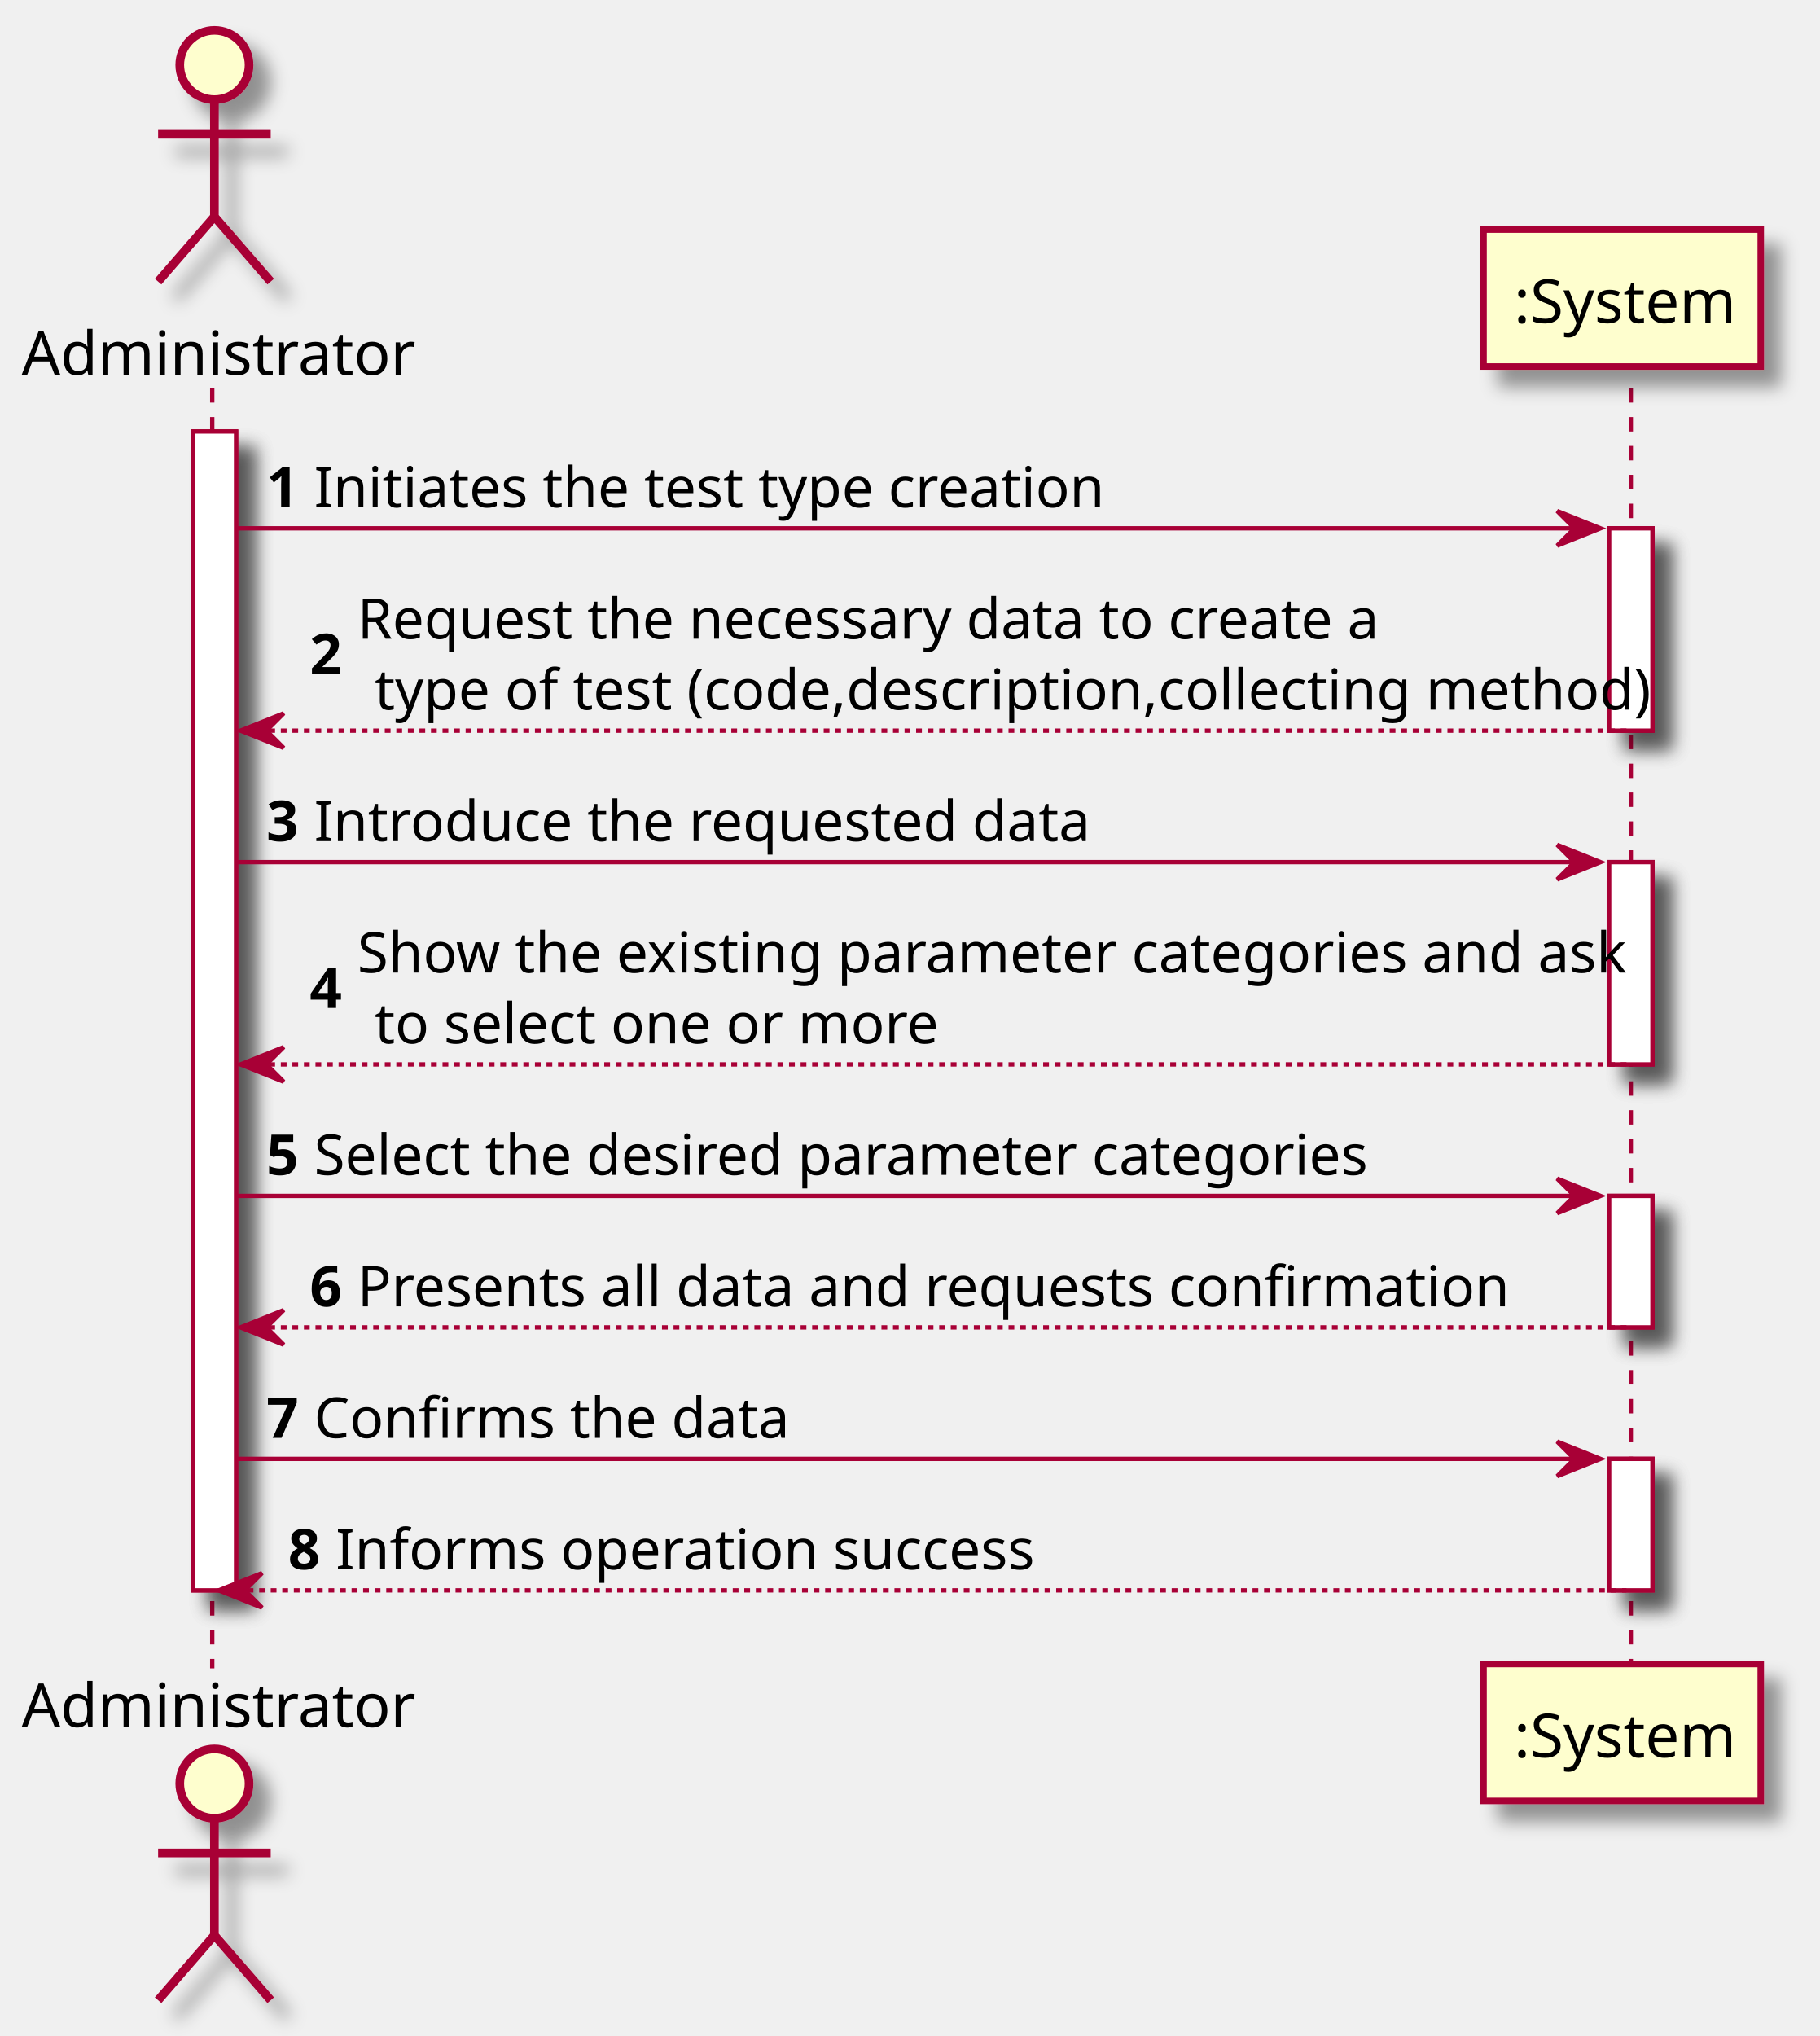
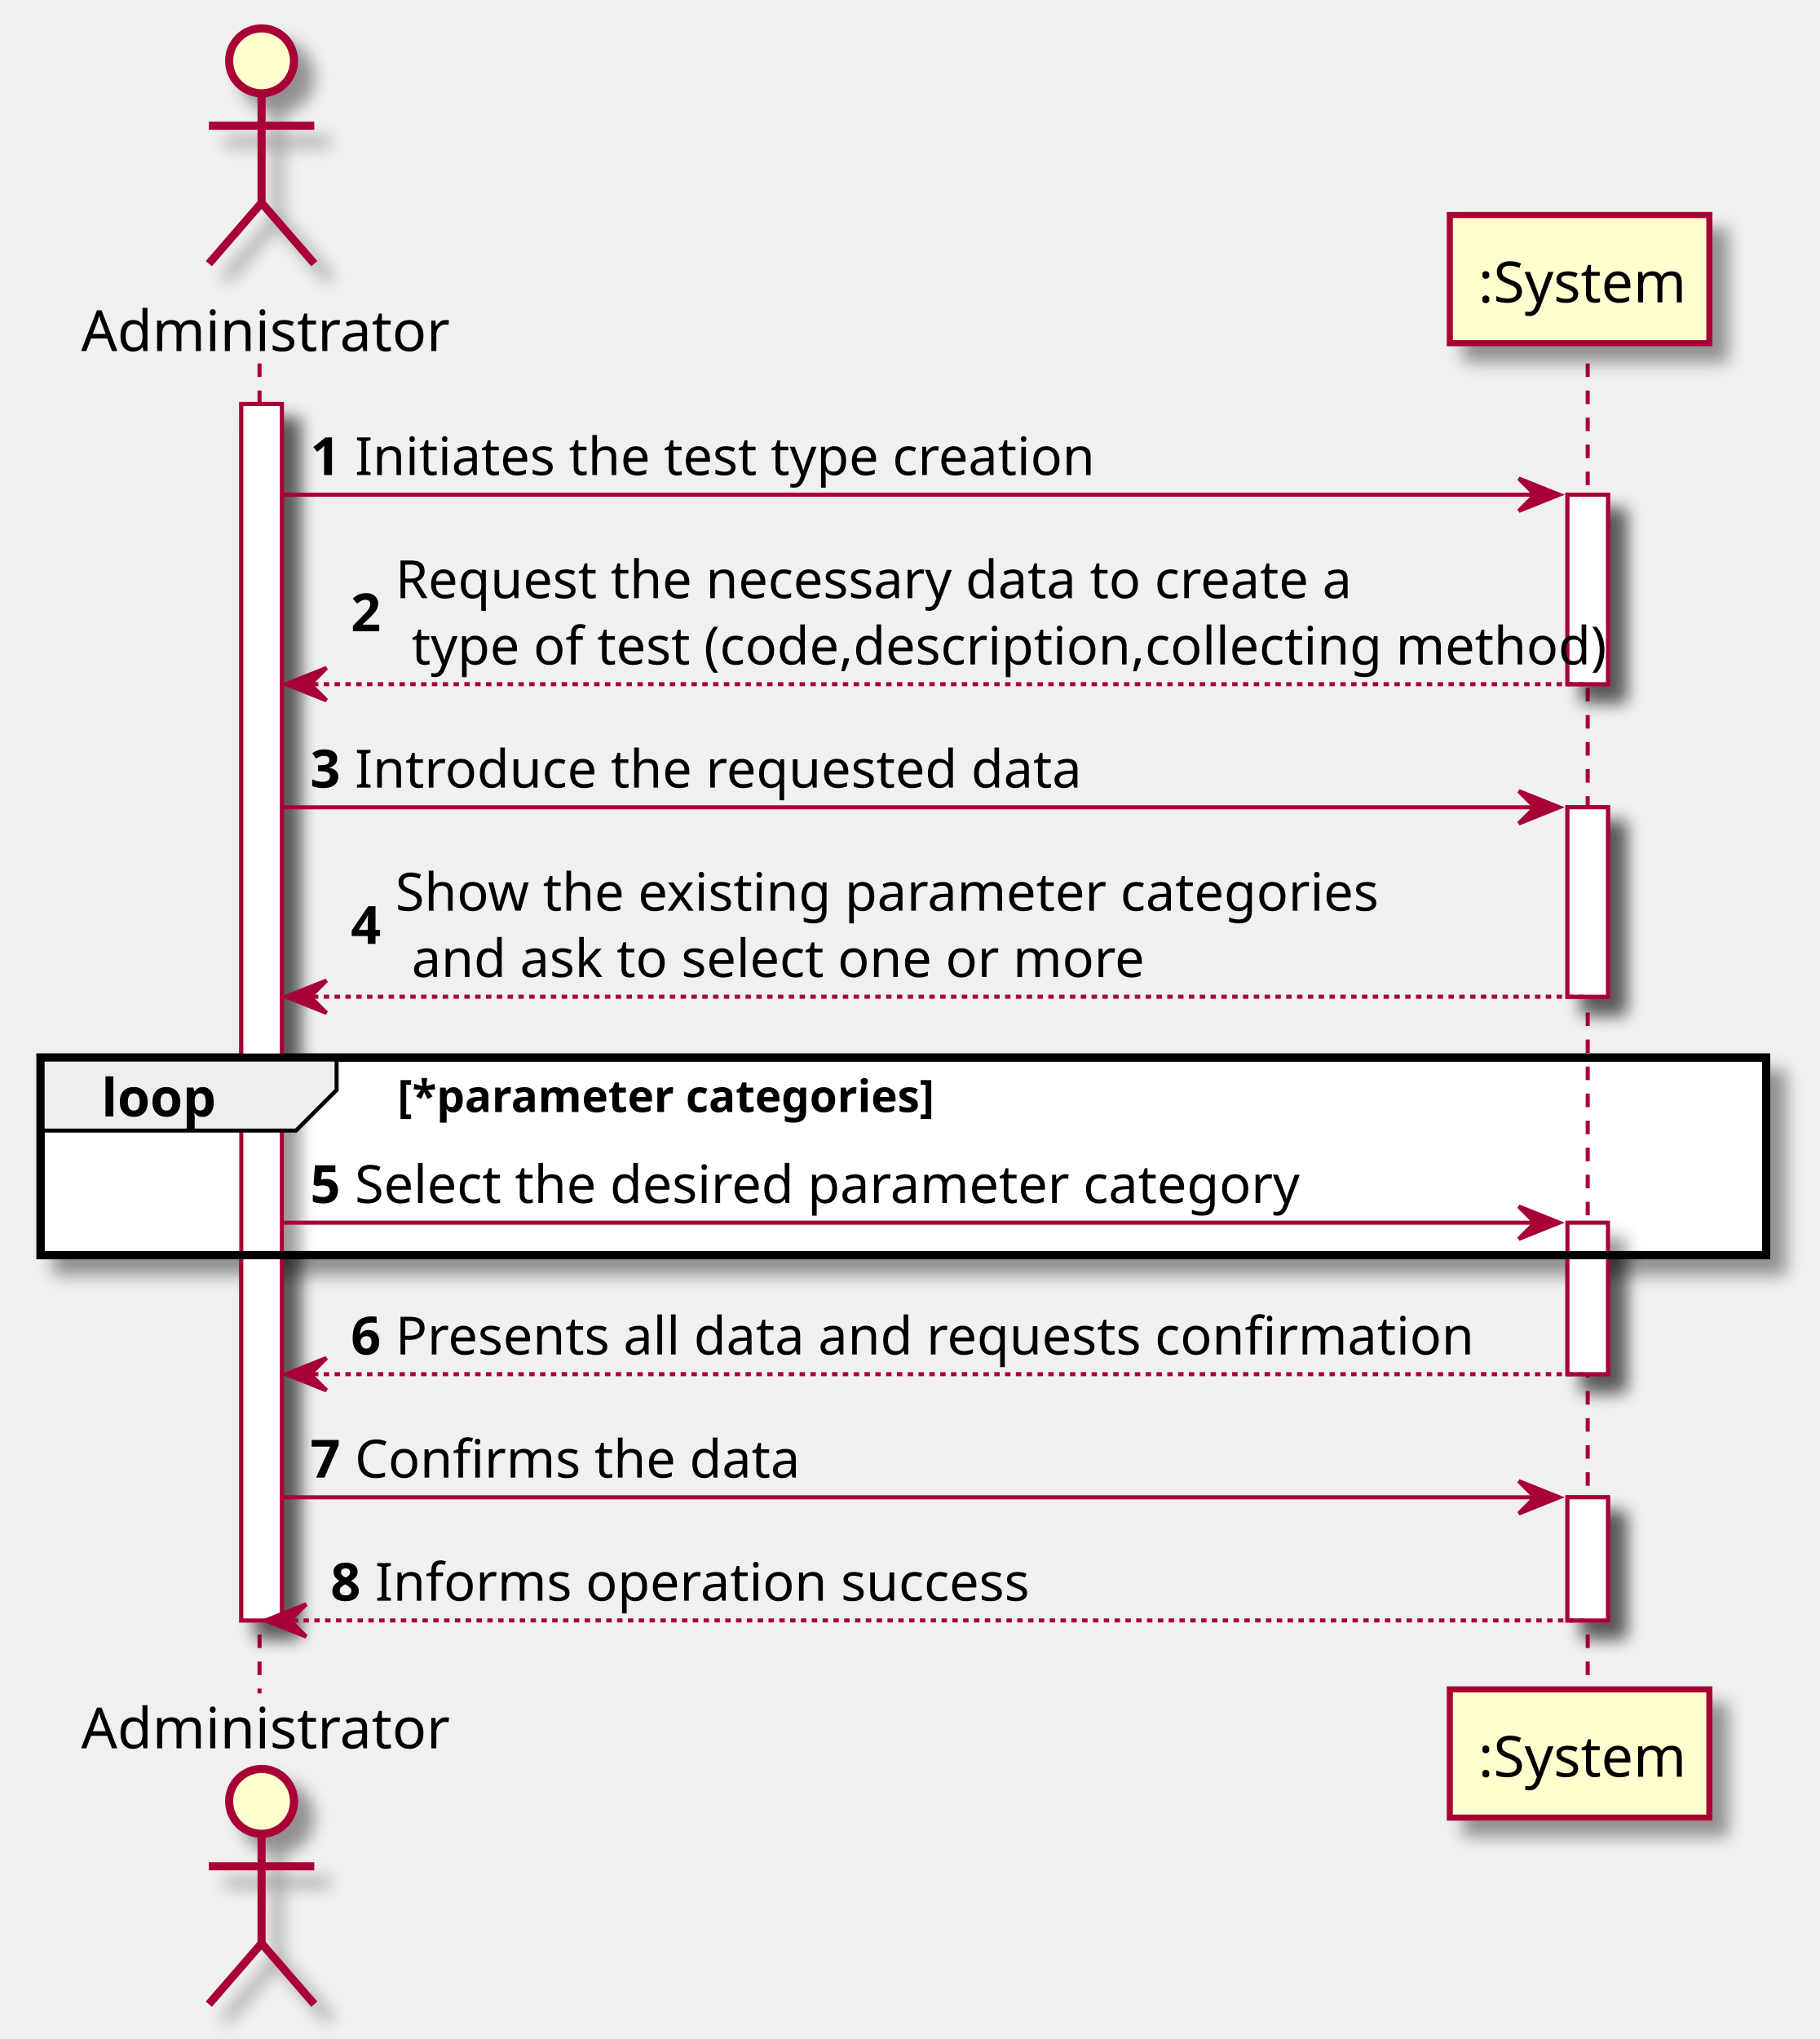
- <svg xmlns="http://www.w3.org/2000/svg" contentScriptType="application/ecmascript" contentStyleType="text/css" height="705px" preserveAspectRatio="none" style="width:630px;height:705px;" version="1.1" viewBox="0 0 630 705" width="630px" zoomAndPan="magnify">
+ <svg xmlns="http://www.w3.org/2000/svg" contentScriptType="application/ecmascript" contentStyleType="text/css" height="754.5px" preserveAspectRatio="none" style="width:673px;height:754px;" version="1.1" viewBox="0 0 673 754" width="673.5px" zoomAndPan="magnify">
  <defs>
-     <filter height="300%" id="f7ykucmbx4q46" width="300%" x="-1" y="-1">
+     <filter height="300%" id="f1hyve46qbhaji" width="300%" x="-1" y="-1">
      <feGaussianBlur result="blurOut" stdDeviation="3.0" />
      <feColorMatrix in="blurOut" result="blurOut2" type="matrix" values="0 0 0 0 0 0 0 0 0 0 0 0 0 0 0 0 0 0 .4 0" />
      <feOffset dx="6.0" dy="6.0" in="blurOut2" result="blurOut3" />
      <feBlend in="SourceGraphic" in2="blurOut3" mode="normal" />
    </filter>
  </defs>
  <g>
-     <rect fill="#FFFFFF" filter="url(#f7ykucmbx4q46)" height="401.273" style="stroke:#A80036;stroke-width:1.5;" width="15" x="66.75" y="149.414" />
-     <rect fill="#FFFFFF" filter="url(#f7ykucmbx4q46)" height="70.055" style="stroke:#A80036;stroke-width:1.5;" width="15" x="557.25" y="182.941" />
-     <rect fill="#FFFFFF" filter="url(#f7ykucmbx4q46)" height="70.055" style="stroke:#A80036;stroke-width:1.5;" width="15" x="557.25" y="298.523" />
-     <rect fill="#FFFFFF" filter="url(#f7ykucmbx4q46)" height="45.527" style="stroke:#A80036;stroke-width:1.5;" width="15" x="557.25" y="414.106" />
-     <rect fill="#FFFFFF" filter="url(#f7ykucmbx4q46)" height="45.527" style="stroke:#A80036;stroke-width:1.5;" width="15" x="557.25" y="505.16" />
-     <line style="stroke:#A80036;stroke-width:1.5;stroke-dasharray:5.0,5.0;" x1="73.5" x2="73.5" y1="134.414" y2="577.688" />
-     <line style="stroke:#A80036;stroke-width:1.5;stroke-dasharray:5.0,5.0;" x1="564.75" x2="564.75" y1="134.414" y2="577.688" />
-     <text fill="#000000" font-family="sans-serif" font-size="21" lengthAdjust="spacing" textLength="124.5" x="7.5" y="129.8">Administrator</text>
-     <ellipse cx="74.25" cy="22.5" fill="#FEFECE" filter="url(#f7ykucmbx4q46)" rx="12" ry="12" style="stroke:#A80036;stroke-width:3.0;" />
-     <path d="M74.25,34.5 L74.25,75 M54.75,46.5 L93.75,46.5 M74.25,75 L54.75,97.5 M74.25,75 L93.75,97.5 " fill="none" filter="url(#f7ykucmbx4q46)" style="stroke:#A80036;stroke-width:3.0;" />
-     <text fill="#000000" font-family="sans-serif" font-size="21" lengthAdjust="spacing" textLength="124.5" x="7.5" y="597.987">Administrator</text>
-     <ellipse cx="74.25" cy="617.602" fill="#FEFECE" filter="url(#f7ykucmbx4q46)" rx="12" ry="12" style="stroke:#A80036;stroke-width:3.0;" />
-     <path d="M74.25,629.602 L74.25,670.102 M54.75,641.602 L93.75,641.602 M74.25,670.102 L54.75,692.602 M74.25,670.102 L93.75,692.602 " fill="none" filter="url(#f7ykucmbx4q46)" style="stroke:#A80036;stroke-width:3.0;" />
-     <rect fill="#FEFECE" filter="url(#f7ykucmbx4q46)" height="47.414" style="stroke:#A80036;stroke-width:2.25;" width="96" x="513.75" y="79.5" />
-     <text fill="#000000" font-family="sans-serif" font-size="21" lengthAdjust="spacing" textLength="75" x="524.25" y="111.8">:System</text>
-     <rect fill="#FEFECE" filter="url(#f7ykucmbx4q46)" height="47.414" style="stroke:#A80036;stroke-width:2.25;" width="96" x="513.75" y="576.188" />
-     <text fill="#000000" font-family="sans-serif" font-size="21" lengthAdjust="spacing" textLength="75" x="524.25" y="608.487">:System</text>
-     <rect fill="#FFFFFF" filter="url(#f7ykucmbx4q46)" height="401.273" style="stroke:#A80036;stroke-width:1.5;" width="15" x="66.75" y="149.414" />
-     <rect fill="#FFFFFF" filter="url(#f7ykucmbx4q46)" height="70.055" style="stroke:#A80036;stroke-width:1.5;" width="15" x="557.25" y="182.941" />
-     <rect fill="#FFFFFF" filter="url(#f7ykucmbx4q46)" height="70.055" style="stroke:#A80036;stroke-width:1.5;" width="15" x="557.25" y="298.523" />
-     <rect fill="#FFFFFF" filter="url(#f7ykucmbx4q46)" height="45.527" style="stroke:#A80036;stroke-width:1.5;" width="15" x="557.25" y="414.106" />
-     <rect fill="#FFFFFF" filter="url(#f7ykucmbx4q46)" height="45.527" style="stroke:#A80036;stroke-width:1.5;" width="15" x="557.25" y="505.16" />
-     <polygon fill="#A80036" points="539.25,176.941,554.25,182.941,539.25,188.941,545.25,182.941" style="stroke:#A80036;stroke-width:1.5;" />
-     <line style="stroke:#A80036;stroke-width:1.5;" x1="81.75" x2="548.25" y1="182.941" y2="182.941" />
-     <text fill="#000000" font-family="sans-serif" font-size="19.5" font-weight="bold" lengthAdjust="spacing" textLength="10.5" x="92.25" y="175.657">1</text>
-     <text fill="#000000" font-family="sans-serif" font-size="19.5" lengthAdjust="spacing" textLength="258" x="108.75" y="175.657">Initiates the test type creation</text>
-     <polygon fill="#A80036" points="98.25,246.996,83.25,252.996,98.25,258.996,92.25,252.996" style="stroke:#A80036;stroke-width:1.5;" />
-     <line style="stroke:#A80036;stroke-width:1.5;stroke-dasharray:2.0,2.0;" x1="89.25" x2="563.25" y1="252.996" y2="252.996" />
-     <text fill="#000000" font-family="sans-serif" font-size="19.5" font-weight="bold" lengthAdjust="spacing" textLength="10.5" x="107.25" y="233.448">2</text>
-     <text fill="#000000" font-family="sans-serif" font-size="19.5" lengthAdjust="spacing" textLength="343.5" x="123.75" y="221.184">Request the necessary data to create a</text>
-     <text fill="#000000" font-family="sans-serif" font-size="19.5" lengthAdjust="spacing" textLength="417" x="129.75" y="245.711">type of test (code,description,collecting method)</text>
-     <polygon fill="#A80036" points="539.25,292.523,554.25,298.523,539.25,304.523,545.25,298.523" style="stroke:#A80036;stroke-width:1.5;" />
-     <line style="stroke:#A80036;stroke-width:1.5;" x1="81.75" x2="548.25" y1="298.523" y2="298.523" />
-     <text fill="#000000" font-family="sans-serif" font-size="19.5" font-weight="bold" lengthAdjust="spacing" textLength="10.5" x="92.25" y="291.239">3</text>
-     <text fill="#000000" font-family="sans-serif" font-size="19.5" lengthAdjust="spacing" textLength="247.5" x="108.75" y="291.239">Introduce the requested data</text>
-     <polygon fill="#A80036" points="98.25,362.578,83.25,368.578,98.25,374.578,92.25,368.578" style="stroke:#A80036;stroke-width:1.5;" />
-     <line style="stroke:#A80036;stroke-width:1.5;stroke-dasharray:2.0,2.0;" x1="89.25" x2="563.25" y1="368.578" y2="368.578" />
-     <text fill="#000000" font-family="sans-serif" font-size="19.5" font-weight="bold" lengthAdjust="spacing" textLength="10.5" x="107.25" y="349.03">4</text>
-     <text fill="#000000" font-family="sans-serif" font-size="19.5" lengthAdjust="spacing" textLength="418.5" x="123.75" y="336.766">Show the existing parameter categories and ask</text>
-     <text fill="#000000" font-family="sans-serif" font-size="19.5" lengthAdjust="spacing" textLength="184.5" x="129.75" y="361.293">to select one or more</text>
-     <polygon fill="#A80036" points="539.25,408.106,554.25,414.106,539.25,420.106,545.25,414.106" style="stroke:#A80036;stroke-width:1.5;" />
-     <line style="stroke:#A80036;stroke-width:1.5;" x1="81.75" x2="548.25" y1="414.106" y2="414.106" />
-     <text fill="#000000" font-family="sans-serif" font-size="19.5" font-weight="bold" lengthAdjust="spacing" textLength="10.5" x="92.25" y="406.821">5</text>
-     <text fill="#000000" font-family="sans-serif" font-size="19.5" lengthAdjust="spacing" textLength="346.5" x="108.75" y="406.821">Select the desired parameter categories</text>
-     <polygon fill="#A80036" points="98.25,453.633,83.25,459.633,98.25,465.633,92.25,459.633" style="stroke:#A80036;stroke-width:1.5;" />
-     <line style="stroke:#A80036;stroke-width:1.5;stroke-dasharray:2.0,2.0;" x1="89.25" x2="563.25" y1="459.633" y2="459.633" />
-     <text fill="#000000" font-family="sans-serif" font-size="19.5" font-weight="bold" lengthAdjust="spacing" textLength="10.5" x="107.25" y="452.348">6</text>
-     <text fill="#000000" font-family="sans-serif" font-size="19.5" lengthAdjust="spacing" textLength="376.5" x="123.75" y="452.348">Presents all data and requests confirmation</text>
-     <polygon fill="#A80036" points="539.25,499.16,554.25,505.16,539.25,511.16,545.25,505.16" style="stroke:#A80036;stroke-width:1.5;" />
-     <line style="stroke:#A80036;stroke-width:1.5;" x1="81.75" x2="548.25" y1="505.16" y2="505.16" />
-     <text fill="#000000" font-family="sans-serif" font-size="19.5" font-weight="bold" lengthAdjust="spacing" textLength="10.5" x="92.25" y="497.875">7</text>
-     <text fill="#000000" font-family="sans-serif" font-size="19.5" lengthAdjust="spacing" textLength="153" x="108.75" y="497.875">Confirms the data</text>
-     <polygon fill="#A80036" points="90.75,544.688,75.75,550.688,90.75,556.688,84.75,550.688" style="stroke:#A80036;stroke-width:1.5;" />
-     <line style="stroke:#A80036;stroke-width:1.5;stroke-dasharray:2.0,2.0;" x1="81.75" x2="563.25" y1="550.688" y2="550.688" />
-     <text fill="#000000" font-family="sans-serif" font-size="19.5" font-weight="bold" lengthAdjust="spacing" textLength="10.5" x="99.75" y="543.403">8</text>
-     <text fill="#000000" font-family="sans-serif" font-size="19.5" lengthAdjust="spacing" textLength="228" x="116.25" y="543.403">Informs operation success</text>
+     <rect fill="#FFFFFF" filter="url(#f1hyve46qbhaji)" height="449.801" style="stroke:#A80036;stroke-width:1.5;" width="15" x="89.25" y="149.414" />
+     <rect fill="#FFFFFF" filter="url(#f1hyve46qbhaji)" height="70.055" style="stroke:#A80036;stroke-width:1.5;" width="15" x="579.75" y="182.941" />
+     <rect fill="#FFFFFF" filter="url(#f1hyve46qbhaji)" height="70.055" style="stroke:#A80036;stroke-width:1.5;" width="15" x="579.75" y="298.523" />
+     <rect fill="#FFFFFF" filter="url(#f1hyve46qbhaji)" height="56.027" style="stroke:#A80036;stroke-width:1.5;" width="15" x="579.75" y="452.133" />
+     <rect fill="#FFFFFF" filter="url(#f1hyve46qbhaji)" height="45.527" style="stroke:#A80036;stroke-width:1.5;" width="15" x="579.75" y="553.688" />
+     <rect fill="#FFFFFF" filter="url(#f1hyve46qbhaji)" height="73.055" style="stroke:#000000;stroke-width:3.0;" width="638.25" x="15" y="391.078" />
+     <line style="stroke:#A80036;stroke-width:1.5;stroke-dasharray:5.0,5.0;" x1="96" x2="96" y1="134.414" y2="626.215" />
+     <line style="stroke:#A80036;stroke-width:1.5;stroke-dasharray:5.0,5.0;" x1="587.25" x2="587.25" y1="134.414" y2="626.215" />
+     <text fill="#000000" font-family="sans-serif" font-size="21" lengthAdjust="spacing" textLength="124.5" x="30" y="129.8">Administrator</text>
+     <ellipse cx="96.75" cy="22.5" fill="#FEFECE" filter="url(#f1hyve46qbhaji)" rx="12" ry="12" style="stroke:#A80036;stroke-width:3.0;" />
+     <path d="M96.75,34.5 L96.75,75 M77.25,46.5 L116.25,46.5 M96.75,75 L77.25,97.5 M96.75,75 L116.25,97.5 " fill="none" filter="url(#f1hyve46qbhaji)" style="stroke:#A80036;stroke-width:3.0;" />
+     <text fill="#000000" font-family="sans-serif" font-size="21" lengthAdjust="spacing" textLength="124.5" x="30" y="646.515">Administrator</text>
+     <ellipse cx="96.75" cy="666.129" fill="#FEFECE" filter="url(#f1hyve46qbhaji)" rx="12" ry="12" style="stroke:#A80036;stroke-width:3.0;" />
+     <path d="M96.75,678.129 L96.75,718.629 M77.25,690.129 L116.25,690.129 M96.75,718.629 L77.25,741.129 M96.75,718.629 L116.25,741.129 " fill="none" filter="url(#f1hyve46qbhaji)" style="stroke:#A80036;stroke-width:3.0;" />
+     <rect fill="#FEFECE" filter="url(#f1hyve46qbhaji)" height="47.414" style="stroke:#A80036;stroke-width:2.25;" width="96" x="536.25" y="79.5" />
+     <text fill="#000000" font-family="sans-serif" font-size="21" lengthAdjust="spacing" textLength="75" x="546.75" y="111.8">:System</text>
+     <rect fill="#FEFECE" filter="url(#f1hyve46qbhaji)" height="47.414" style="stroke:#A80036;stroke-width:2.25;" width="96" x="536.25" y="624.715" />
+     <text fill="#000000" font-family="sans-serif" font-size="21" lengthAdjust="spacing" textLength="75" x="546.75" y="657.015">:System</text>
+     <rect fill="#FFFFFF" filter="url(#f1hyve46qbhaji)" height="449.801" style="stroke:#A80036;stroke-width:1.5;" width="15" x="89.25" y="149.414" />
+     <rect fill="#FFFFFF" filter="url(#f1hyve46qbhaji)" height="70.055" style="stroke:#A80036;stroke-width:1.5;" width="15" x="579.75" y="182.941" />
+     <rect fill="#FFFFFF" filter="url(#f1hyve46qbhaji)" height="70.055" style="stroke:#A80036;stroke-width:1.5;" width="15" x="579.75" y="298.523" />
+     <rect fill="#FFFFFF" filter="url(#f1hyve46qbhaji)" height="56.027" style="stroke:#A80036;stroke-width:1.5;" width="15" x="579.75" y="452.133" />
+     <rect fill="#FFFFFF" filter="url(#f1hyve46qbhaji)" height="45.527" style="stroke:#A80036;stroke-width:1.5;" width="15" x="579.75" y="553.688" />
+     <polygon fill="#A80036" points="561.75,176.941,576.75,182.941,561.75,188.941,567.75,182.941" style="stroke:#A80036;stroke-width:1.5;" />
+     <line style="stroke:#A80036;stroke-width:1.5;" x1="104.25" x2="570.75" y1="182.941" y2="182.941" />
+     <text fill="#000000" font-family="sans-serif" font-size="19.5" font-weight="bold" lengthAdjust="spacing" textLength="10.5" x="114.75" y="175.657">1</text>
+     <text fill="#000000" font-family="sans-serif" font-size="19.5" lengthAdjust="spacing" textLength="258" x="131.25" y="175.657">Initiates the test type creation</text>
+     <polygon fill="#A80036" points="120.75,246.996,105.75,252.996,120.75,258.996,114.75,252.996" style="stroke:#A80036;stroke-width:1.5;" />
+     <line style="stroke:#A80036;stroke-width:1.5;stroke-dasharray:2.0,2.0;" x1="111.75" x2="585.75" y1="252.996" y2="252.996" />
+     <text fill="#000000" font-family="sans-serif" font-size="19.5" font-weight="bold" lengthAdjust="spacing" textLength="10.5" x="129.75" y="233.448">2</text>
+     <text fill="#000000" font-family="sans-serif" font-size="19.5" lengthAdjust="spacing" textLength="343.5" x="146.25" y="221.184">Request the necessary data to create a</text>
+     <text fill="#000000" font-family="sans-serif" font-size="19.5" lengthAdjust="spacing" textLength="417" x="152.25" y="245.711">type of test (code,description,collecting method)</text>
+     <polygon fill="#A80036" points="561.75,292.523,576.75,298.523,561.75,304.523,567.75,298.523" style="stroke:#A80036;stroke-width:1.5;" />
+     <line style="stroke:#A80036;stroke-width:1.5;" x1="104.25" x2="570.75" y1="298.523" y2="298.523" />
+     <text fill="#000000" font-family="sans-serif" font-size="19.5" font-weight="bold" lengthAdjust="spacing" textLength="10.5" x="114.75" y="291.239">3</text>
+     <text fill="#000000" font-family="sans-serif" font-size="19.5" lengthAdjust="spacing" textLength="247.5" x="131.25" y="291.239">Introduce the requested data</text>
+     <polygon fill="#A80036" points="120.75,362.578,105.75,368.578,120.75,374.578,114.75,368.578" style="stroke:#A80036;stroke-width:1.5;" />
+     <line style="stroke:#A80036;stroke-width:1.5;stroke-dasharray:2.0,2.0;" x1="111.75" x2="585.75" y1="368.578" y2="368.578" />
+     <text fill="#000000" font-family="sans-serif" font-size="19.5" font-weight="bold" lengthAdjust="spacing" textLength="10.5" x="129.75" y="349.03">4</text>
+     <text fill="#000000" font-family="sans-serif" font-size="19.5" lengthAdjust="spacing" textLength="343.5" x="146.25" y="336.766">Show the existing parameter categories</text>
+     <text fill="#000000" font-family="sans-serif" font-size="19.5" lengthAdjust="spacing" textLength="259.5" x="152.25" y="361.293">and ask to select one or more</text>
+     <path d="M15,391.078 L124.5,391.078 L124.5,403.078 L109.5,418.078 L15,418.078 L15,391.078 " fill="#EEEEEE" style="stroke:#000000;stroke-width:1.5;" />
+     <rect fill="none" height="73.055" style="stroke:#000000;stroke-width:3.0;" width="638.25" x="15" y="391.078" />
+     <text fill="#000000" font-family="sans-serif" font-size="19.5" font-weight="bold" lengthAdjust="spacing" textLength="42" x="37.5" y="412.821">loop</text>
+     <text fill="#000000" font-family="sans-serif" font-size="16.5" font-weight="bold" lengthAdjust="spacing" textLength="198" x="147" y="411.207">[*parameter categories]</text>
+     <polygon fill="#A80036" points="561.75,446.133,576.75,452.133,561.75,458.133,567.75,452.133" style="stroke:#A80036;stroke-width:1.5;" />
+     <line style="stroke:#A80036;stroke-width:1.5;" x1="104.25" x2="570.75" y1="452.133" y2="452.133" />
+     <text fill="#000000" font-family="sans-serif" font-size="19.5" font-weight="bold" lengthAdjust="spacing" textLength="10.5" x="114.75" y="444.848">5</text>
+     <text fill="#000000" font-family="sans-serif" font-size="19.5" lengthAdjust="spacing" textLength="331.5" x="131.25" y="444.848">Select the desired parameter category</text>
+     <polygon fill="#A80036" points="120.75,502.16,105.75,508.16,120.75,514.16,114.75,508.16" style="stroke:#A80036;stroke-width:1.5;" />
+     <line style="stroke:#A80036;stroke-width:1.5;stroke-dasharray:2.0,2.0;" x1="111.75" x2="585.75" y1="508.16" y2="508.16" />
+     <text fill="#000000" font-family="sans-serif" font-size="19.5" font-weight="bold" lengthAdjust="spacing" textLength="10.5" x="129.75" y="500.875">6</text>
+     <text fill="#000000" font-family="sans-serif" font-size="19.5" lengthAdjust="spacing" textLength="376.5" x="146.25" y="500.875">Presents all data and requests confirmation</text>
+     <polygon fill="#A80036" points="561.75,547.688,576.75,553.688,561.75,559.688,567.75,553.688" style="stroke:#A80036;stroke-width:1.5;" />
+     <line style="stroke:#A80036;stroke-width:1.5;" x1="104.25" x2="570.75" y1="553.688" y2="553.688" />
+     <text fill="#000000" font-family="sans-serif" font-size="19.5" font-weight="bold" lengthAdjust="spacing" textLength="10.5" x="114.75" y="546.403">7</text>
+     <text fill="#000000" font-family="sans-serif" font-size="19.5" lengthAdjust="spacing" textLength="153" x="131.25" y="546.403">Confirms the data</text>
+     <polygon fill="#A80036" points="113.25,593.215,98.25,599.215,113.25,605.215,107.25,599.215" style="stroke:#A80036;stroke-width:1.5;" />
+     <line style="stroke:#A80036;stroke-width:1.5;stroke-dasharray:2.0,2.0;" x1="104.25" x2="585.75" y1="599.215" y2="599.215" />
+     <text fill="#000000" font-family="sans-serif" font-size="19.5" font-weight="bold" lengthAdjust="spacing" textLength="10.5" x="122.25" y="591.93">8</text>
+     <text fill="#000000" font-family="sans-serif" font-size="19.5" lengthAdjust="spacing" textLength="228" x="138.75" y="591.93">Informs operation success</text>
  </g>
</svg>
